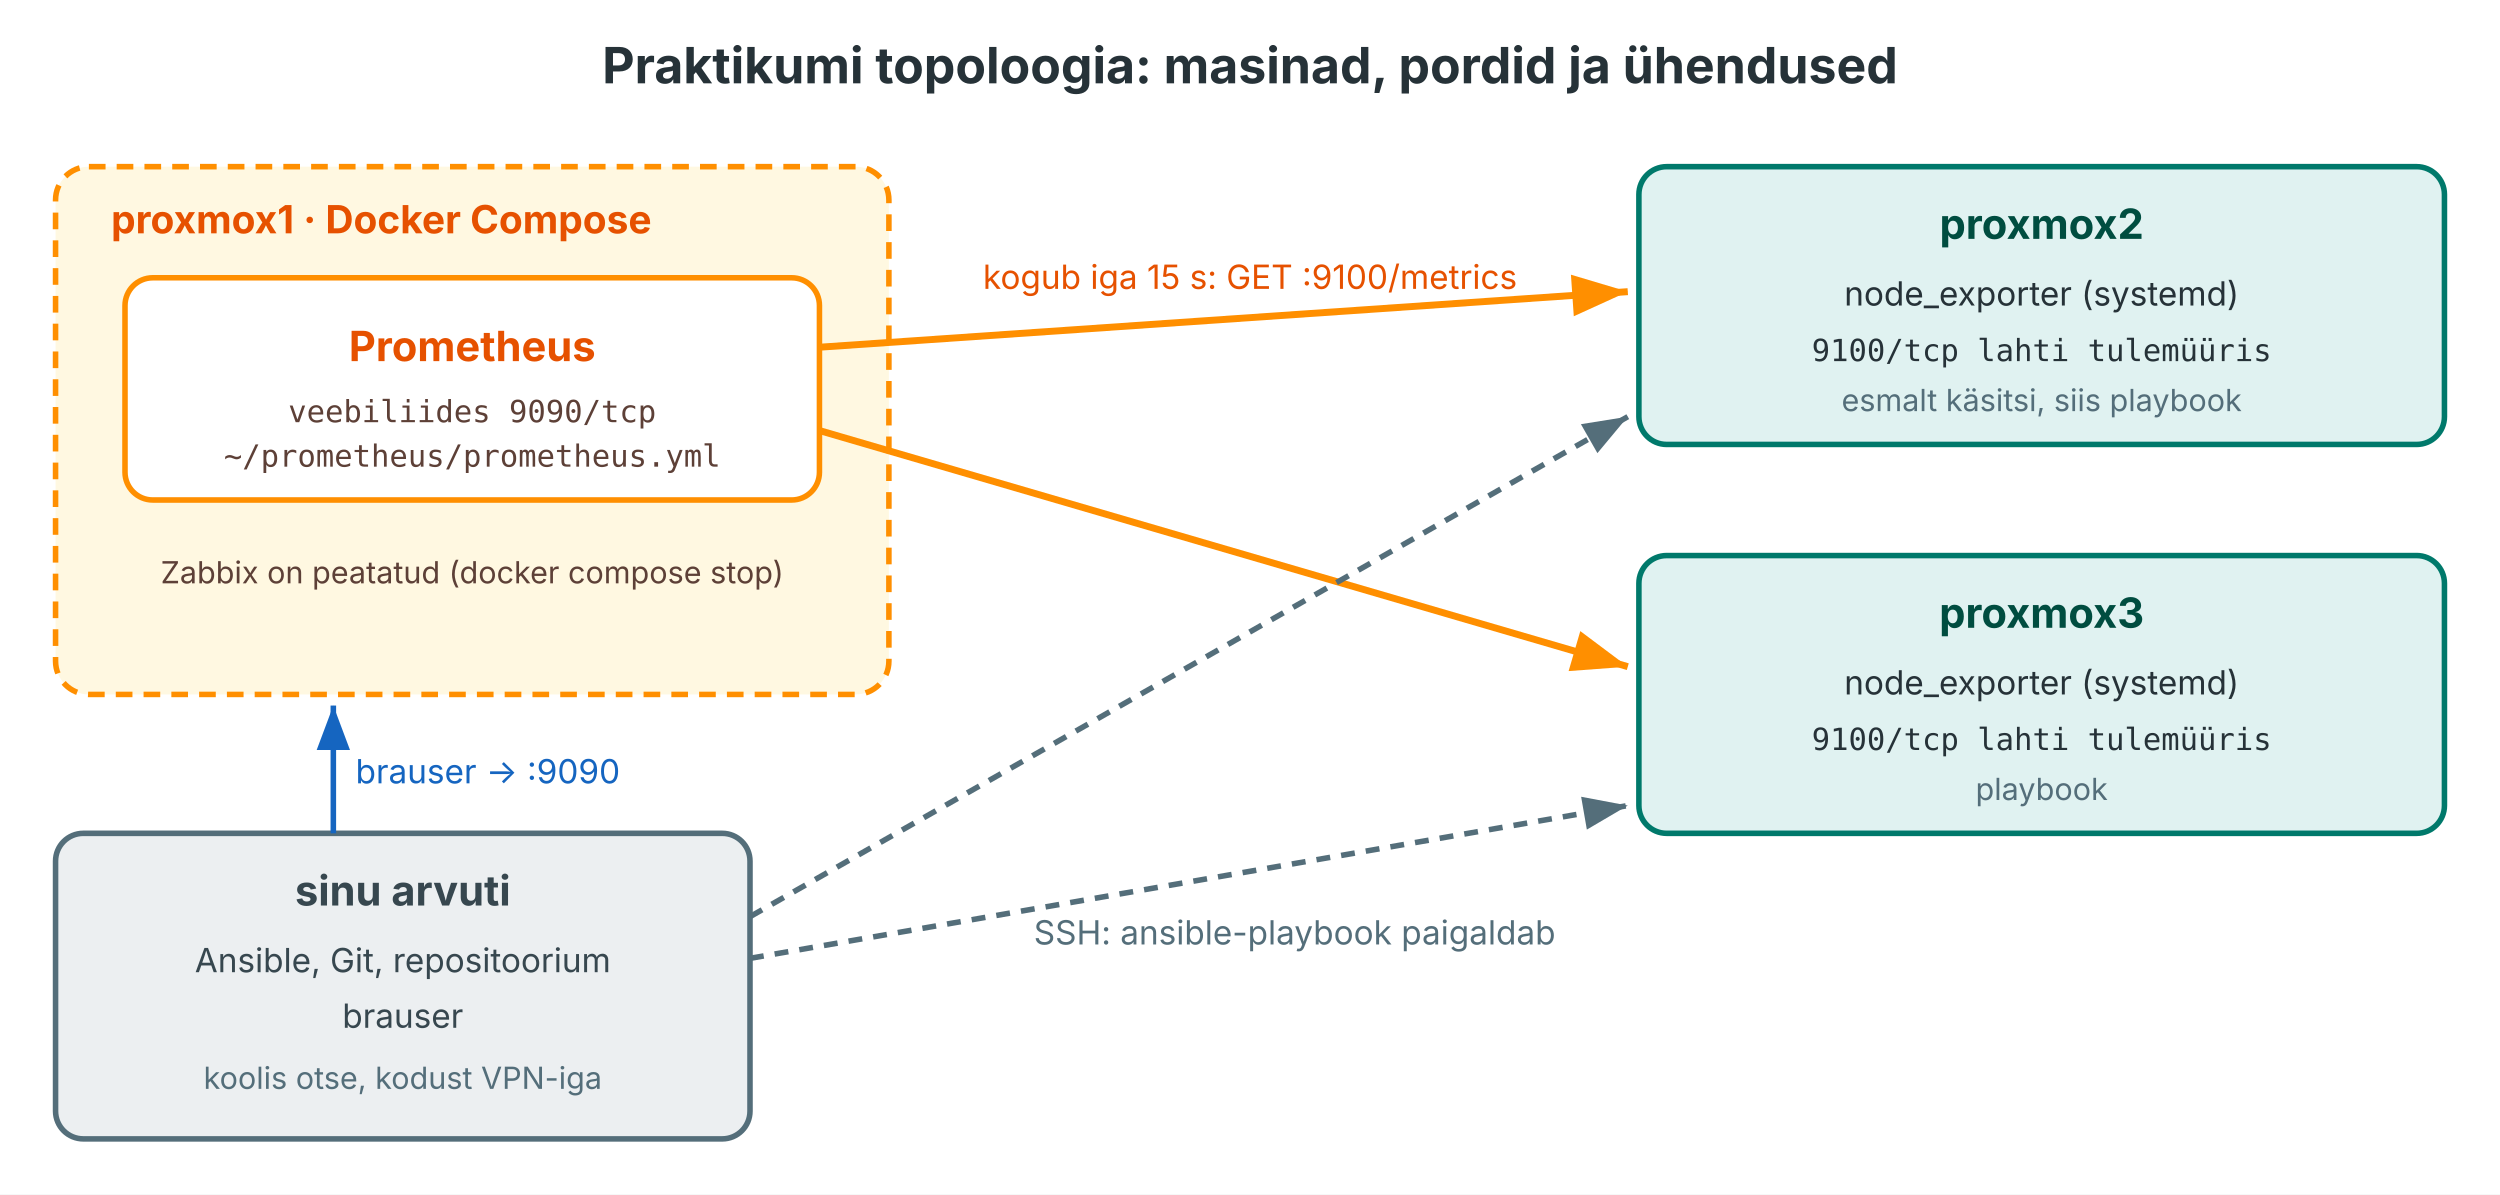
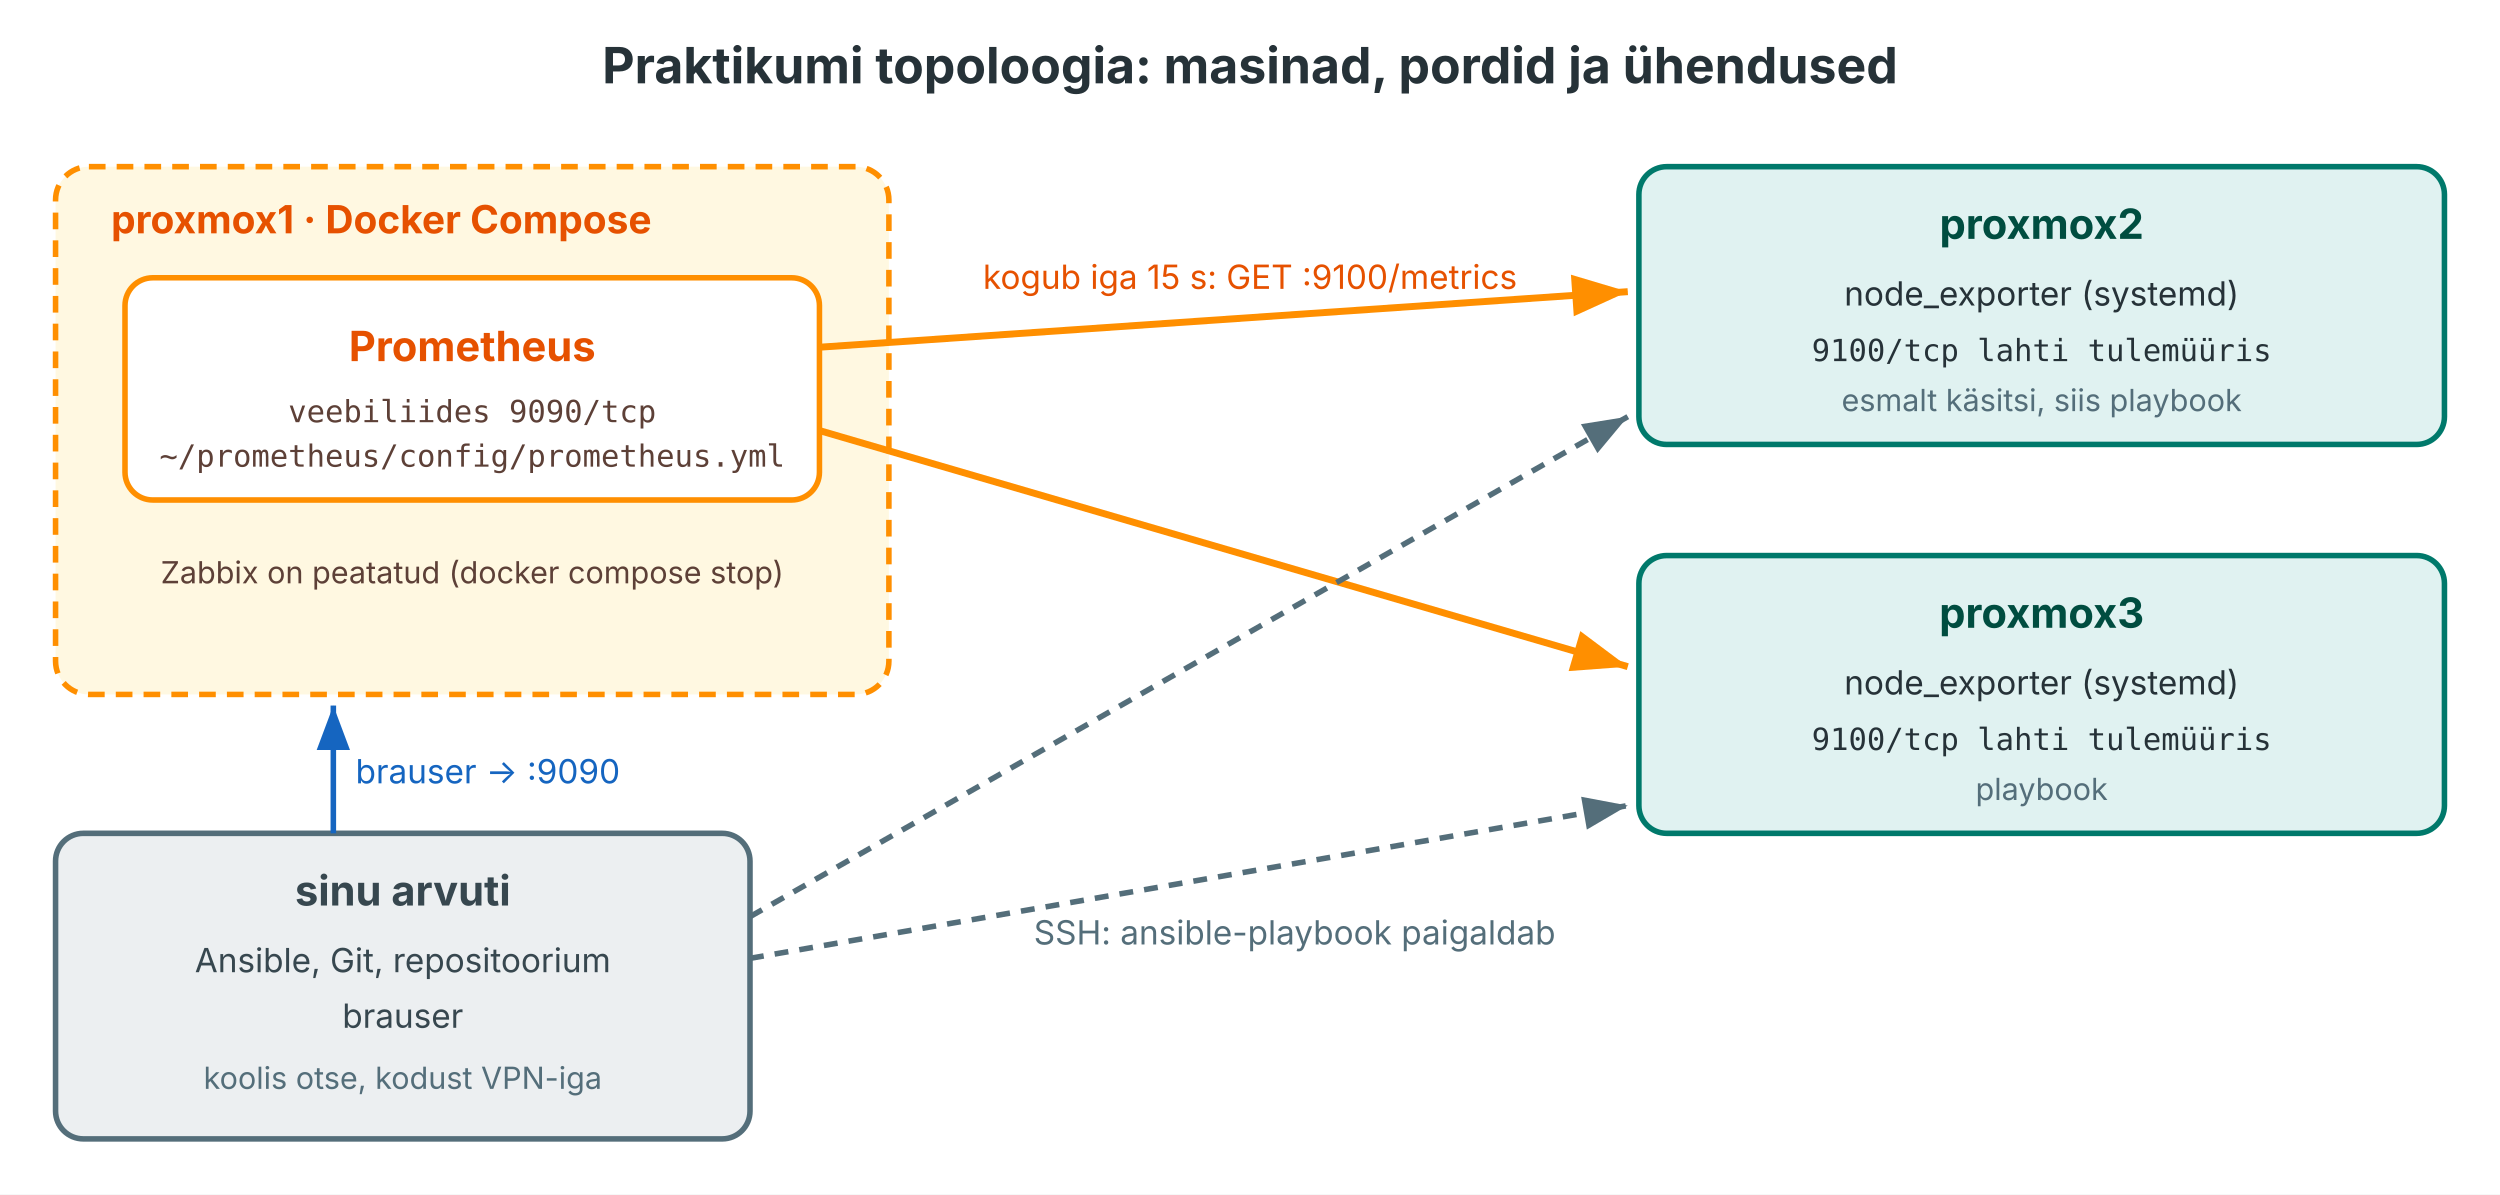
<svg xmlns="http://www.w3.org/2000/svg" viewBox="0 0 900 430" font-family="Inter, -apple-system, sans-serif">
  <defs>
    <marker id="t5o" markerWidth="10" markerHeight="10" refX="8" refY="3" orient="auto">
      <path d="M0,0 L8,3 L0,6 Z" fill="#ff8f00" />
    </marker>
    <marker id="t5b" markerWidth="10" markerHeight="10" refX="8" refY="3" orient="auto">
      <path d="M0,0 L8,3 L0,6 Z" fill="#546e7a" />
    </marker>
    <marker id="t5u" markerWidth="10" markerHeight="10" refX="8" refY="3" orient="auto">
      <path d="M0,0 L8,3 L0,6 Z" fill="#1565c0" />
    </marker>
  </defs>
  <rect width="900" height="430" fill="#ffffff" />
  <text x="450" y="30" text-anchor="middle" font-size="18" font-weight="700" fill="#263238">Praktikumi topoloogia: masinad, pordid ja ühendused</text>
  <rect x="20" y="300" width="250" height="110" rx="10" fill="#eceff1" stroke="#546e7a" stroke-width="2" />
  <text x="145" y="326" text-anchor="middle" font-size="15" font-weight="700" fill="#37474f">sinu arvuti</text>
  <text x="145" y="350" text-anchor="middle" font-size="12" fill="#37474f">Ansible, Git, repositoorium</text>
  <text x="145" y="370" text-anchor="middle" font-size="12" fill="#37474f">brauser</text>
  <text x="145" y="392" text-anchor="middle" font-size="11" fill="#546e7a">koolis otse, kodust VPN-iga</text>
  <rect x="20" y="60" width="300" height="190" rx="12" fill="#fff8e1" stroke="#ff8f00" stroke-width="2" stroke-dasharray="6 4" />
  <text x="40" y="84" font-size="14" font-weight="700" fill="#e65100">proxmox1 · Docker Compose</text>
  <rect x="45" y="100" width="250" height="80" rx="10" fill="#ffffff" stroke="#ff8f00" stroke-width="2" />
  <text x="170" y="130" text-anchor="middle" font-size="15" font-weight="700" fill="#e65100">Prometheus</text>
  <text x="170" y="152" text-anchor="middle" font-size="11" font-family="JetBrains Mono, Menlo, monospace" fill="#5d4037">veebiliides 9090/tcp</text>
-   <text x="170" y="168" text-anchor="middle" font-size="11" font-family="JetBrains Mono, Menlo, monospace" fill="#5d4037">~/prometheus/prometheus.yml</text>
+   <text x="170" y="168" text-anchor="middle" font-size="11" font-family="JetBrains Mono, Menlo, monospace" fill="#5d4037">~/prometheus/config/prometheus.yml</text>
  <text x="170" y="210" text-anchor="middle" font-size="11" fill="#5d4037">Zabbix on peatatud (docker compose stop)</text>
  <rect x="590" y="60" width="290" height="100" rx="10" fill="#e0f2f1" stroke="#00796b" stroke-width="2" />
  <text x="735" y="86" text-anchor="middle" font-size="15" font-weight="700" fill="#004d40">proxmox2</text>
  <text x="735" y="110" text-anchor="middle" font-size="12" fill="#263238">node_exporter (systemd)</text>
  <text x="735" y="130" text-anchor="middle" font-size="11" font-family="JetBrains Mono, Menlo, monospace" fill="#263238">9100/tcp lahti tulemüüris</text>
  <text x="735" y="148" text-anchor="middle" font-size="11" fill="#546e7a">esmalt käsitsi, siis playbook</text>
  <rect x="590" y="200" width="290" height="100" rx="10" fill="#e0f2f1" stroke="#00796b" stroke-width="2" />
  <text x="735" y="226" text-anchor="middle" font-size="15" font-weight="700" fill="#004d40">proxmox3</text>
  <text x="735" y="250" text-anchor="middle" font-size="12" fill="#263238">node_exporter (systemd)</text>
  <text x="735" y="270" text-anchor="middle" font-size="11" font-family="JetBrains Mono, Menlo, monospace" fill="#263238">9100/tcp lahti tulemüüris</text>
  <text x="735" y="288" text-anchor="middle" font-size="11" fill="#546e7a">playbook</text>
  <line x1="295" y1="125" x2="586" y2="105" stroke="#ff8f00" stroke-width="2.5" marker-end="url(#t5o)" />
  <line x1="295" y1="155" x2="586" y2="240" stroke="#ff8f00" stroke-width="2.5" marker-end="url(#t5o)" />
  <text x="450" y="104" text-anchor="middle" font-size="12" fill="#e65100">kogub iga 15 s: GET :9100/metrics</text>
  <line x1="270" y1="330" x2="586" y2="150" stroke="#546e7a" stroke-width="2" stroke-dasharray="5 4" marker-end="url(#t5b)" />
  <line x1="270" y1="345" x2="586" y2="290" stroke="#546e7a" stroke-width="2" stroke-dasharray="5 4" marker-end="url(#t5b)" />
  <text x="560" y="340" text-anchor="end" font-size="12" fill="#546e7a">SSH: ansible-playbook paigaldab</text>
  <line x1="120" y1="300" x2="120" y2="254" stroke="#1565c0" stroke-width="2" marker-end="url(#t5u)" />
  <text x="128" y="282" font-size="12" fill="#1565c0">brauser → :9090</text>
</svg>
